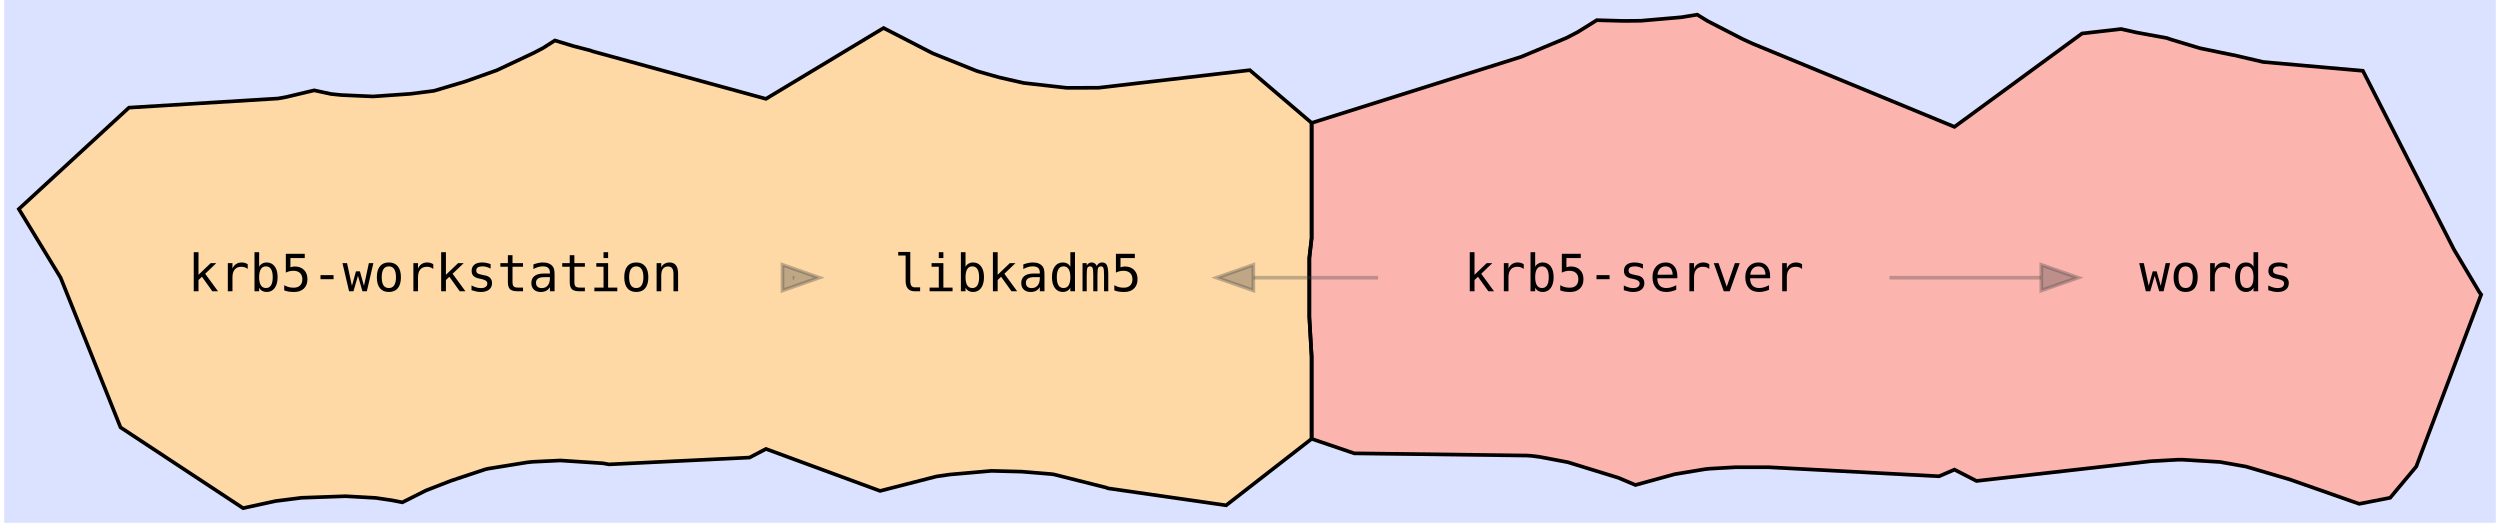
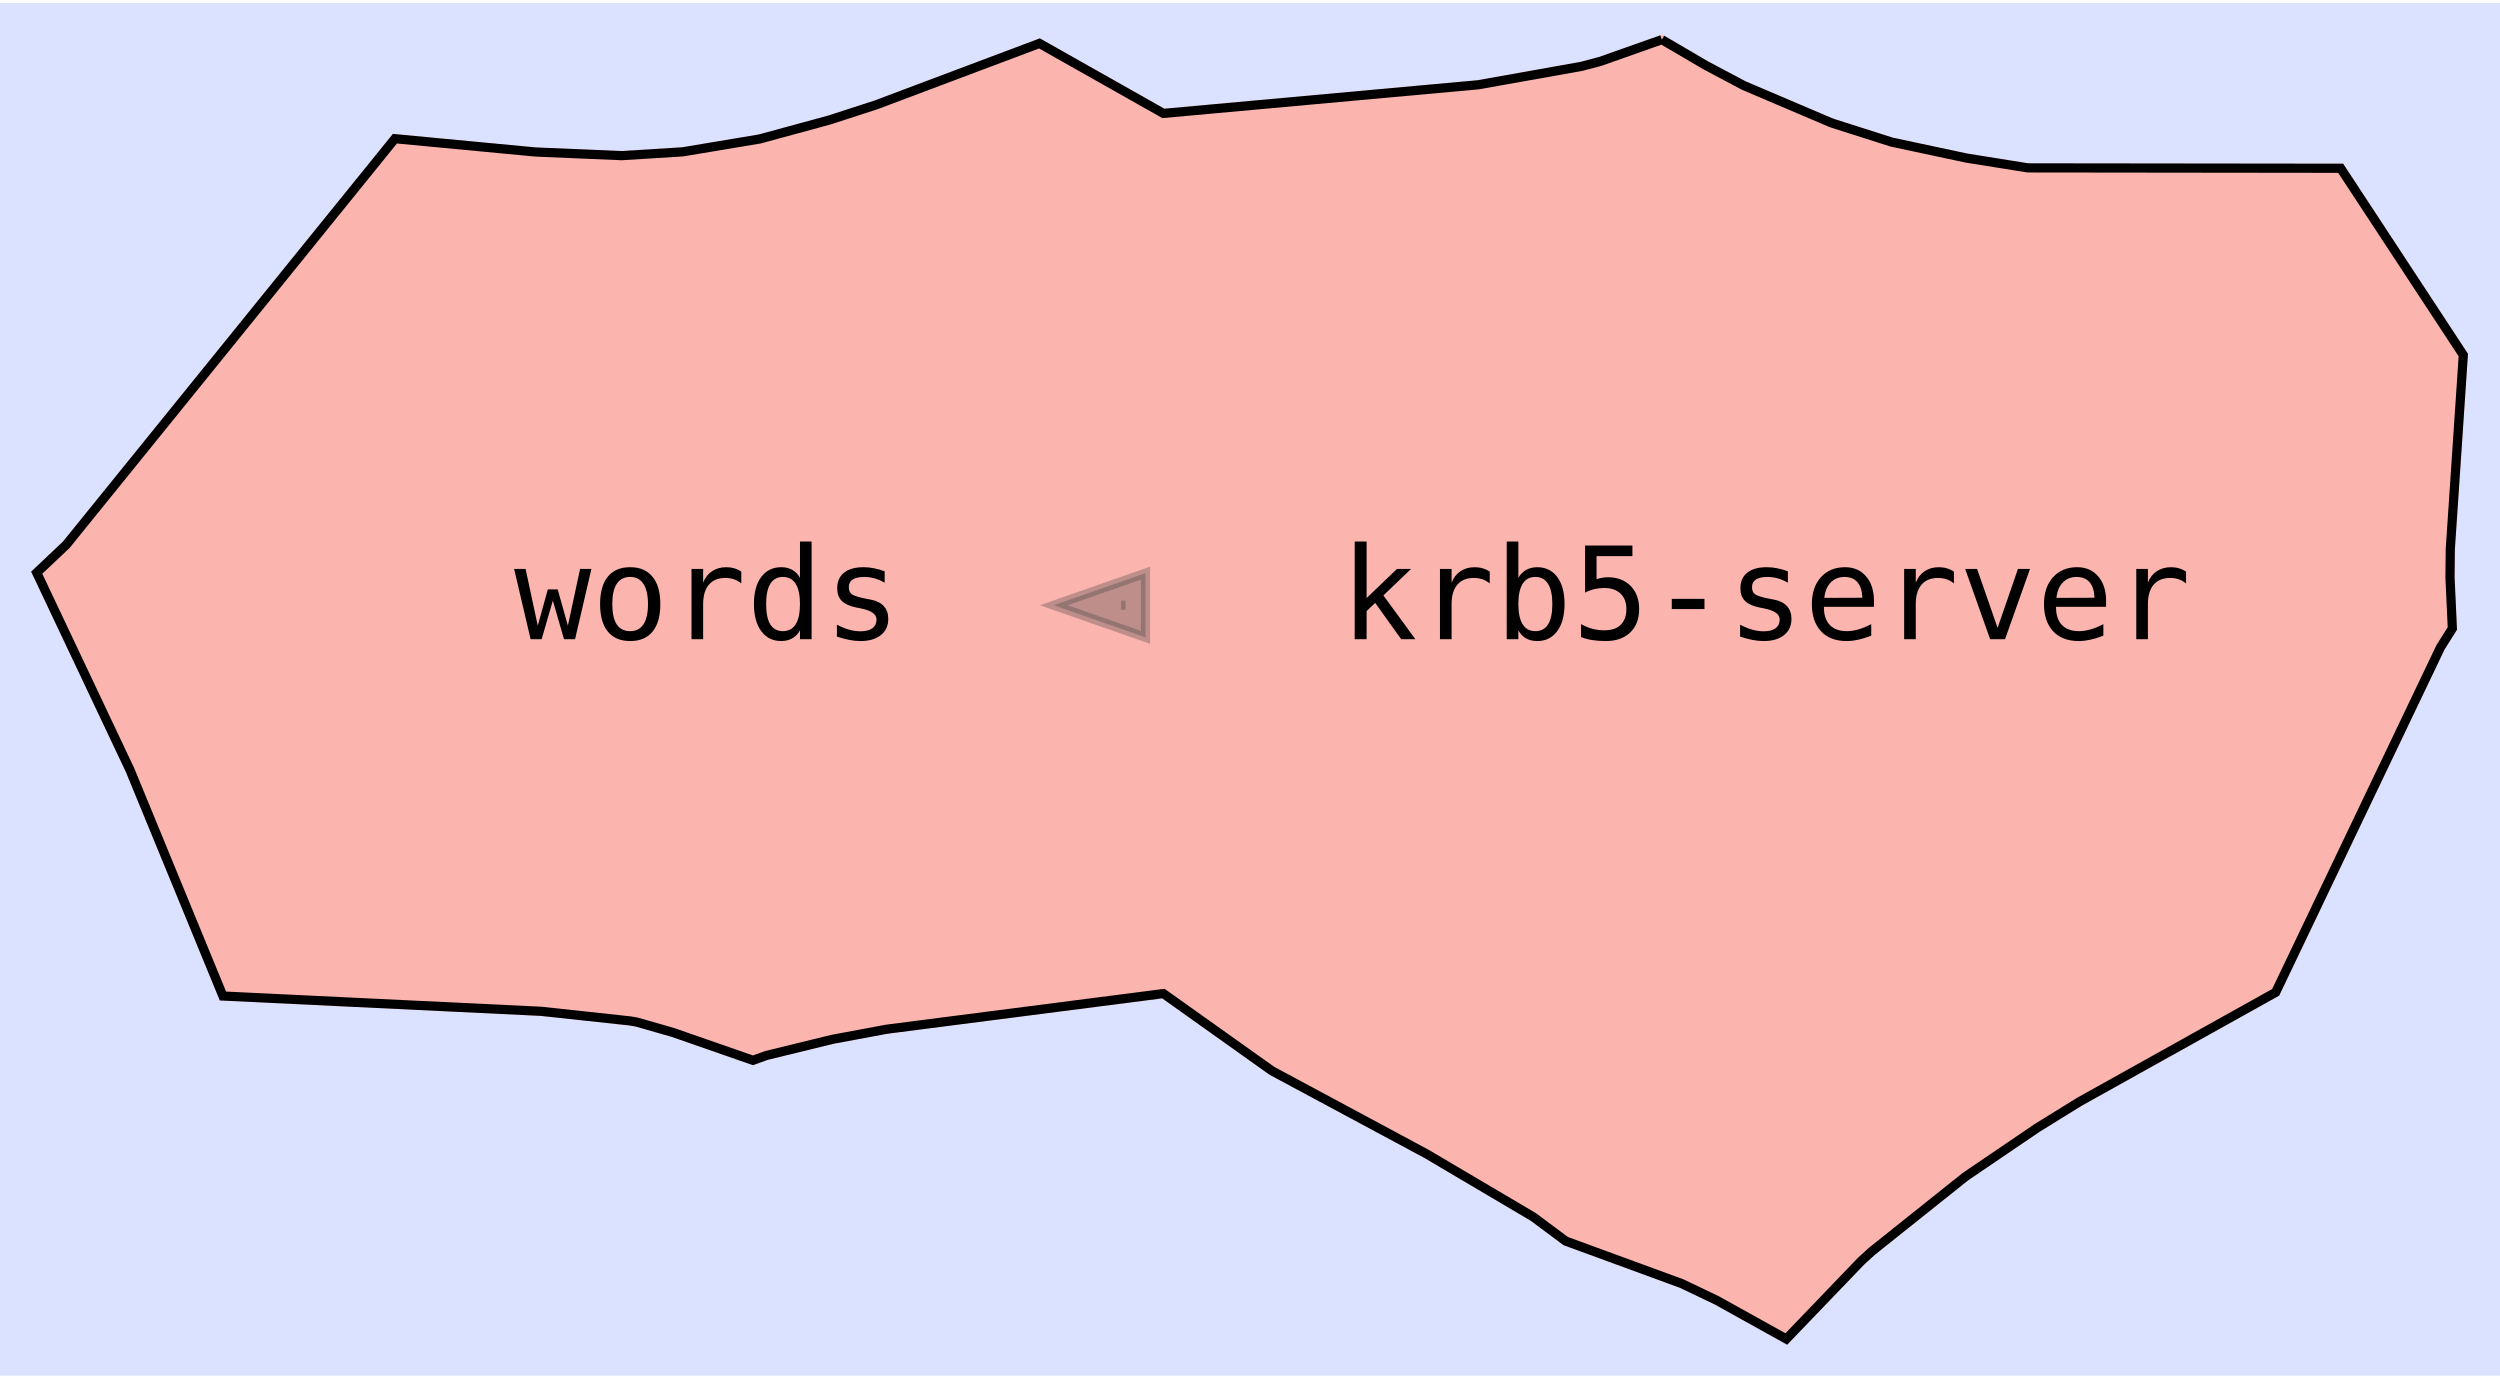
- <svg xmlns="http://www.w3.org/2000/svg" width="679pt" height="142pt" viewBox="0.00 0.00 679.07 142.49">
-   <g id="graph0" class="graph" transform="scale(1 1) rotate(0) translate(20.6456 93.6758)">
-     <polygon fill="#dae2ff" stroke="transparent" points="-20.646,48.814 -20.646,-93.676 658.424,-93.676 658.424,48.814 -20.646,48.814" />
-     <polygon fill="#fbb4ae" stroke="#fbb4ae" points="590.338,33.482 602.213,36.976 621.188,43.635 629.62,41.988 636.736,33.476 654.424,-13.395 653.95,-14.019 646.996,-25.703 622.193,-74.374 595.009,-76.783 587.116,-78.629 586.576,-78.715 577.841,-80.519 570.011,-82.873 568.743,-83.314 560.49,-84.82 556.295,-85.764 545.647,-84.544 510.882,-59.104 455.826,-81.793 453.142,-83.035 443.655,-87.909 440.776,-89.676 436.452,-88.972 425.471,-88.02 420.697,-87.971 413.397,-88.173 408.186,-84.922 405.172,-83.361 405.077,-83.317 392.812,-78.19 335.685,-60.174 335.685,-28.774 335.062,-23.355 335.062,-7.291 335.685,3.549 335.685,25.923 347.305,29.875 394.423,30.474 395.531,30.553 398.003,30.874 405.512,32.293 419.331,36.551 423.944,38.503 423.981,38.489 434.592,35.57 442.832,34.203 444.123,34.06 451.02,33.67 460.123,33.656 506.685,36.125 510.882,34.313 516.894,37.398 564.361,32.023 571.865,31.608 573.114,31.612 583.271,32.232 590.338,33.482 590.885,16.906 588.993,-15.736 584.824,-13.562 584.824,-13.562 588.993,-15.736 590.885,16.906 590.338,33.482 590.338,33.482" />
-     <polygon fill="#fed9a6" stroke="#fed9a6" points="53.824,-59.941 50.487,-24.223 50.487,-24.223 53.824,-59.941 53.989,-66.831 56.141,-67.214 63.855,-69.049 68.449,-68.056 71.256,-67.772 79.882,-67.388 90.05,-68.1 96.241,-68.886 96.375,-68.91 96.896,-69.035 105.091,-71.483 113.604,-74.516 123.711,-79.267 126.244,-80.597 129.445,-82.645 134.54,-81.099 139.055,-79.937 139.75,-79.679 140.004,-64.763 140.004,-64.763 139.75,-79.679 186.964,-66.737 219.018,-86.037 232.319,-79.194 232.667,-79.036 244.226,-74.404 244.739,-74.229 250.45,-72.601 257.191,-71.066 268.919,-69.738 277.384,-69.752 277.799,-69.777 318.841,-74.554 335.685,-60.174 335.685,-28.774 335.062,-23.355 335.062,-7.291 335.685,3.549 335.685,25.923 312.386,44.04 280.253,39.421 279.625,39.193 265.454,35.627 264.67,35.519 256.627,34.861 248.417,34.653 237.094,35.648 233.452,36.172 218.07,40.116 186.964,28.676 182.493,31.024 144.213,32.88 142.551,32.583 130.948,31.82 123.351,32.183 121.916,32.333 111.305,34.048 110.55,34.212 101.153,37.335 94.329,39.989 87.883,43.228 84.943,42.66 80.694,42.035 80.47,42.012 72.387,41.561 60.386,41.988 53.331,42.882 44.466,44.814 11.068,22.803 -5.26,-18 -16.646,-36.707 13.357,-64.337 53.989,-66.831 53.824,-59.941 53.824,-59.941" />
-     <polyline fill="none" stroke="#000000" points="420.697,-87.971 425.471,-88.02 436.452,-88.972 440.776,-89.676 443.655,-87.909 453.142,-83.035 455.826,-81.793 510.882,-59.104 545.647,-84.544 556.295,-85.764 560.49,-84.82 568.743,-83.314 570.011,-82.873 577.841,-80.519 586.576,-78.715 587.116,-78.629 595.009,-76.783 622.193,-74.374 646.996,-25.703 653.95,-14.019 654.424,-13.395 636.736,33.476 629.62,41.988 621.188,43.635 602.213,36.976 590.338,33.482 583.271,32.232 573.114,31.612 571.865,31.608 564.361,32.023 516.894,37.398 510.882,34.313 506.685,36.125 460.123,33.656 451.02,33.67 444.123,34.06 442.832,34.203 434.592,35.57 423.981,38.489 423.944,38.503 419.331,36.551 405.512,32.293 398.003,30.874 395.531,30.553 394.423,30.474 347.305,29.875 335.685,25.923 335.685,3.549 335.062,-7.291 335.062,-23.355 335.685,-28.774 335.685,-60.174 392.812,-78.19 405.077,-83.317 405.172,-83.361 408.186,-84.922 413.397,-88.173 420.697,-87.971 " />
-     <polyline fill="none" stroke="#000000" points="250.45,-72.601 257.191,-71.066 268.919,-69.738 277.384,-69.752 277.799,-69.777 318.841,-74.554 335.685,-60.174 335.685,-28.774 335.062,-23.355 335.062,-7.291 335.685,3.549 335.685,25.923 312.386,44.04 280.253,39.421 279.625,39.193 265.454,35.627 264.67,35.519 256.627,34.861 248.417,34.653 237.094,35.648 233.452,36.172 218.07,40.116 186.964,28.676 182.493,31.024 144.213,32.88 142.551,32.583 130.948,31.82 123.351,32.183 121.916,32.333 111.305,34.048 110.55,34.212 101.153,37.335 94.329,39.989 87.883,43.228 84.943,42.66 80.694,42.035 80.47,42.012 72.387,41.561 60.386,41.988 53.331,42.882 44.466,44.814 11.068,22.803 -5.26,-18 -16.646,-36.707 13.357,-64.337 53.989,-66.831 56.141,-67.214 63.855,-69.049 68.449,-68.056 71.256,-67.772 79.882,-67.388 90.05,-68.1 96.241,-68.886 96.375,-68.91 96.896,-69.035 105.091,-71.483 113.604,-74.516 123.711,-79.267 126.244,-80.597 129.445,-82.645 134.54,-81.099 139.055,-79.937 139.75,-79.679 186.964,-66.737 219.018,-86.037 232.319,-79.194 232.667,-79.036 244.226,-74.404 244.739,-74.229 250.45,-72.601 " />
+ <svg xmlns="http://www.w3.org/2000/svg" width="272pt" height="150pt" viewBox="0.00 0.00 272.36 149.56">
+   <g id="graph0" class="graph" transform="scale(1 1) rotate(0) translate(39.3835 83.6176)">
+     <polygon fill="#dae2ff" stroke="transparent" points="-39.383,65.937 -39.383,-83.618 232.979,-83.618 232.979,65.937 -39.383,65.937" />
+     <polygon fill="#fbb4ae" stroke="#fbb4ae" points="-35.383,-21.545 -25.205,-.02 -15.096,24.572 19.573,26.239 29.22,27.281 29.958,27.404 33.927,28.541 42.641,31.578 44.123,31.045 51.27,29.298 57.172,28.196 87.361,24.307 87.361,-2.526 87.844,-9.001 87.844,-17.573 87.871,-17.753 87.871,-27.491 120.034,-24.562 123.027,-21.324 125.006,-20.528 127.594,-18.376 127.875,-17.999 132.463,-17.999 134.158,-17.601 134.703,-17.601 134.703,-17.601 134.158,-17.601 132.463,-17.999 127.875,-17.999 127.594,-18.376 125.006,-20.528 123.027,-21.324 120.034,-24.562 87.871,-27.491 87.871,-17.753 87.844,-17.573 87.844,-9.001 87.361,-2.526 87.361,24.307 99.192,32.725 116.028,41.771 127.66,48.64 131.195,51.273 143.83,55.902 147.622,57.714 155.225,61.937 163.369,53.458 164.533,52.395 174.734,44.252 182.539,38.949 187.17,36.084 208.536,24.172 226.496,-13.418 227.785,-15.468 227.529,-21.06 227.561,-24.109 228.979,-45.255 215.618,-65.604 181.724,-65.645 181.454,-65.66 174.845,-66.717 166.698,-68.456 160.317,-70.491 159.98,-70.616 150.571,-74.624 146.437,-76.822 141.666,-79.618 134.942,-77.243 132.91,-76.706 121.653,-74.7 87.361,-71.581 73.856,-79.208 56.051,-72.51 50.983,-70.865 43.398,-68.799 34.993,-67.394 28.341,-66.98 18.948,-67.378 21.038,-25.194 24.674,-22.962 27.128,-18.855 28.049,-18.018 28.839,-18.018 29.771,-19.137 33.2,-21.538 33.2,-21.538 29.771,-19.137 28.839,-18.018 28.049,-18.018 27.128,-18.855 24.674,-22.962 21.038,-25.194 18.948,-67.378 3.64,-68.827 -32.16,-24.592 -35.383,-21.545 -35.383,-21.545" />
+     <polyline fill="none" stroke="#000000" points="141.666,-79.618 134.942,-77.243 132.91,-76.706 121.653,-74.7 87.361,-71.581 73.856,-79.208 56.051,-72.51 50.983,-70.865 43.398,-68.799 34.993,-67.394 28.341,-66.98 18.948,-67.378 3.64,-68.827 -32.16,-24.592 -35.383,-21.545 -25.205,-.02 -15.096,24.572 19.573,26.239 29.22,27.281 29.958,27.404 33.927,28.541 42.641,31.578 44.123,31.045 51.27,29.298 57.172,28.196 87.361,24.307 99.192,32.725 116.028,41.771 127.66,48.64 131.195,51.273 143.83,55.902 147.622,57.714 155.225,61.937 163.369,53.458 164.533,52.395 174.734,44.252 182.539,38.949 187.17,36.084 208.536,24.172 226.496,-13.418 227.785,-15.468 227.529,-21.06 227.561,-24.109 228.979,-45.255 215.618,-65.604 181.724,-65.645 181.454,-65.66 174.845,-66.717 166.698,-68.456 160.317,-70.491 159.98,-70.616 150.571,-74.624 146.437,-76.822 141.666,-79.618 " />
    <g id="edge1" class="edge">
-       <path fill="none" stroke="#444444" stroke-opacity="0.333" d="M353.788,-18C342.545,-18 330.951,-18 319.846,-18" />
-       <polygon fill="#444444" fill-opacity="0.333" stroke="#444444" stroke-opacity="0.333" points="319.81,-14.5 309.81,-18 319.81,-21.5 319.81,-14.5" />
-     </g>
-     <g id="edge2" class="edge">
-       <path fill="none" stroke="#444444" stroke-opacity="0.333" d="M493.173,-18C507.112,-18 521.457,-18 534.456,-18" />
-       <polygon fill="#444444" fill-opacity="0.333" stroke="#444444" stroke-opacity="0.333" points="534.559,-21.5 544.559,-18 534.559,-14.5 534.559,-21.5" />
-     </g>
-     <g id="edge3" class="edge">
-       <path fill="none" stroke="#444444" stroke-opacity="0.333" d="M194.244,-18C194.397,-18 194.549,-18 194.701,-18" />
-       <polygon fill="#444444" fill-opacity="0.333" stroke="#444444" stroke-opacity="0.333" points="191.481,-21.5 201.481,-18 191.481,-14.5 191.481,-21.5" />
+       <path fill="none" stroke="#444444" stroke-opacity="0.333" d="M83.248,-18C83.082,-18 82.916,-18 82.751,-18" />
+       <polygon fill="#444444" fill-opacity="0.333" stroke="#444444" stroke-opacity="0.333" points="85.415,-14.5 75.415,-18 85.415,-21.5 85.415,-14.5" />
    </g>
    <g id="node1" class="node">
-       <text text-anchor="middle" x="423.53" y="-14.3" font-family="monospace" font-size="14.00" fill="#000000">krb5-server</text>
+       <text text-anchor="middle" x="152.95" y="-14.3" font-family="monospace" font-size="14.00" fill="#000000">krb5-server</text>
    </g>
    <g id="node2" class="node">
-       <text text-anchor="middle" x="255.64" y="-14.3" font-family="monospace" font-size="14.00" fill="#000000">libkadm5</text>
-     </g>
-     <g id="node3" class="node">
-       <text text-anchor="middle" x="582.31" y="-14.3" font-family="monospace" font-size="14.00" fill="#000000">words</text>
-     </g>
-     <g id="node4" class="node">
-       <text text-anchor="middle" x="96.841" y="-14.3" font-family="monospace" font-size="14.00" fill="#000000">krb5-workstation</text>
+       <text text-anchor="middle" x="37.697" y="-14.3" font-family="monospace" font-size="14.00" fill="#000000">words</text>
    </g>
  </g>
</svg>
